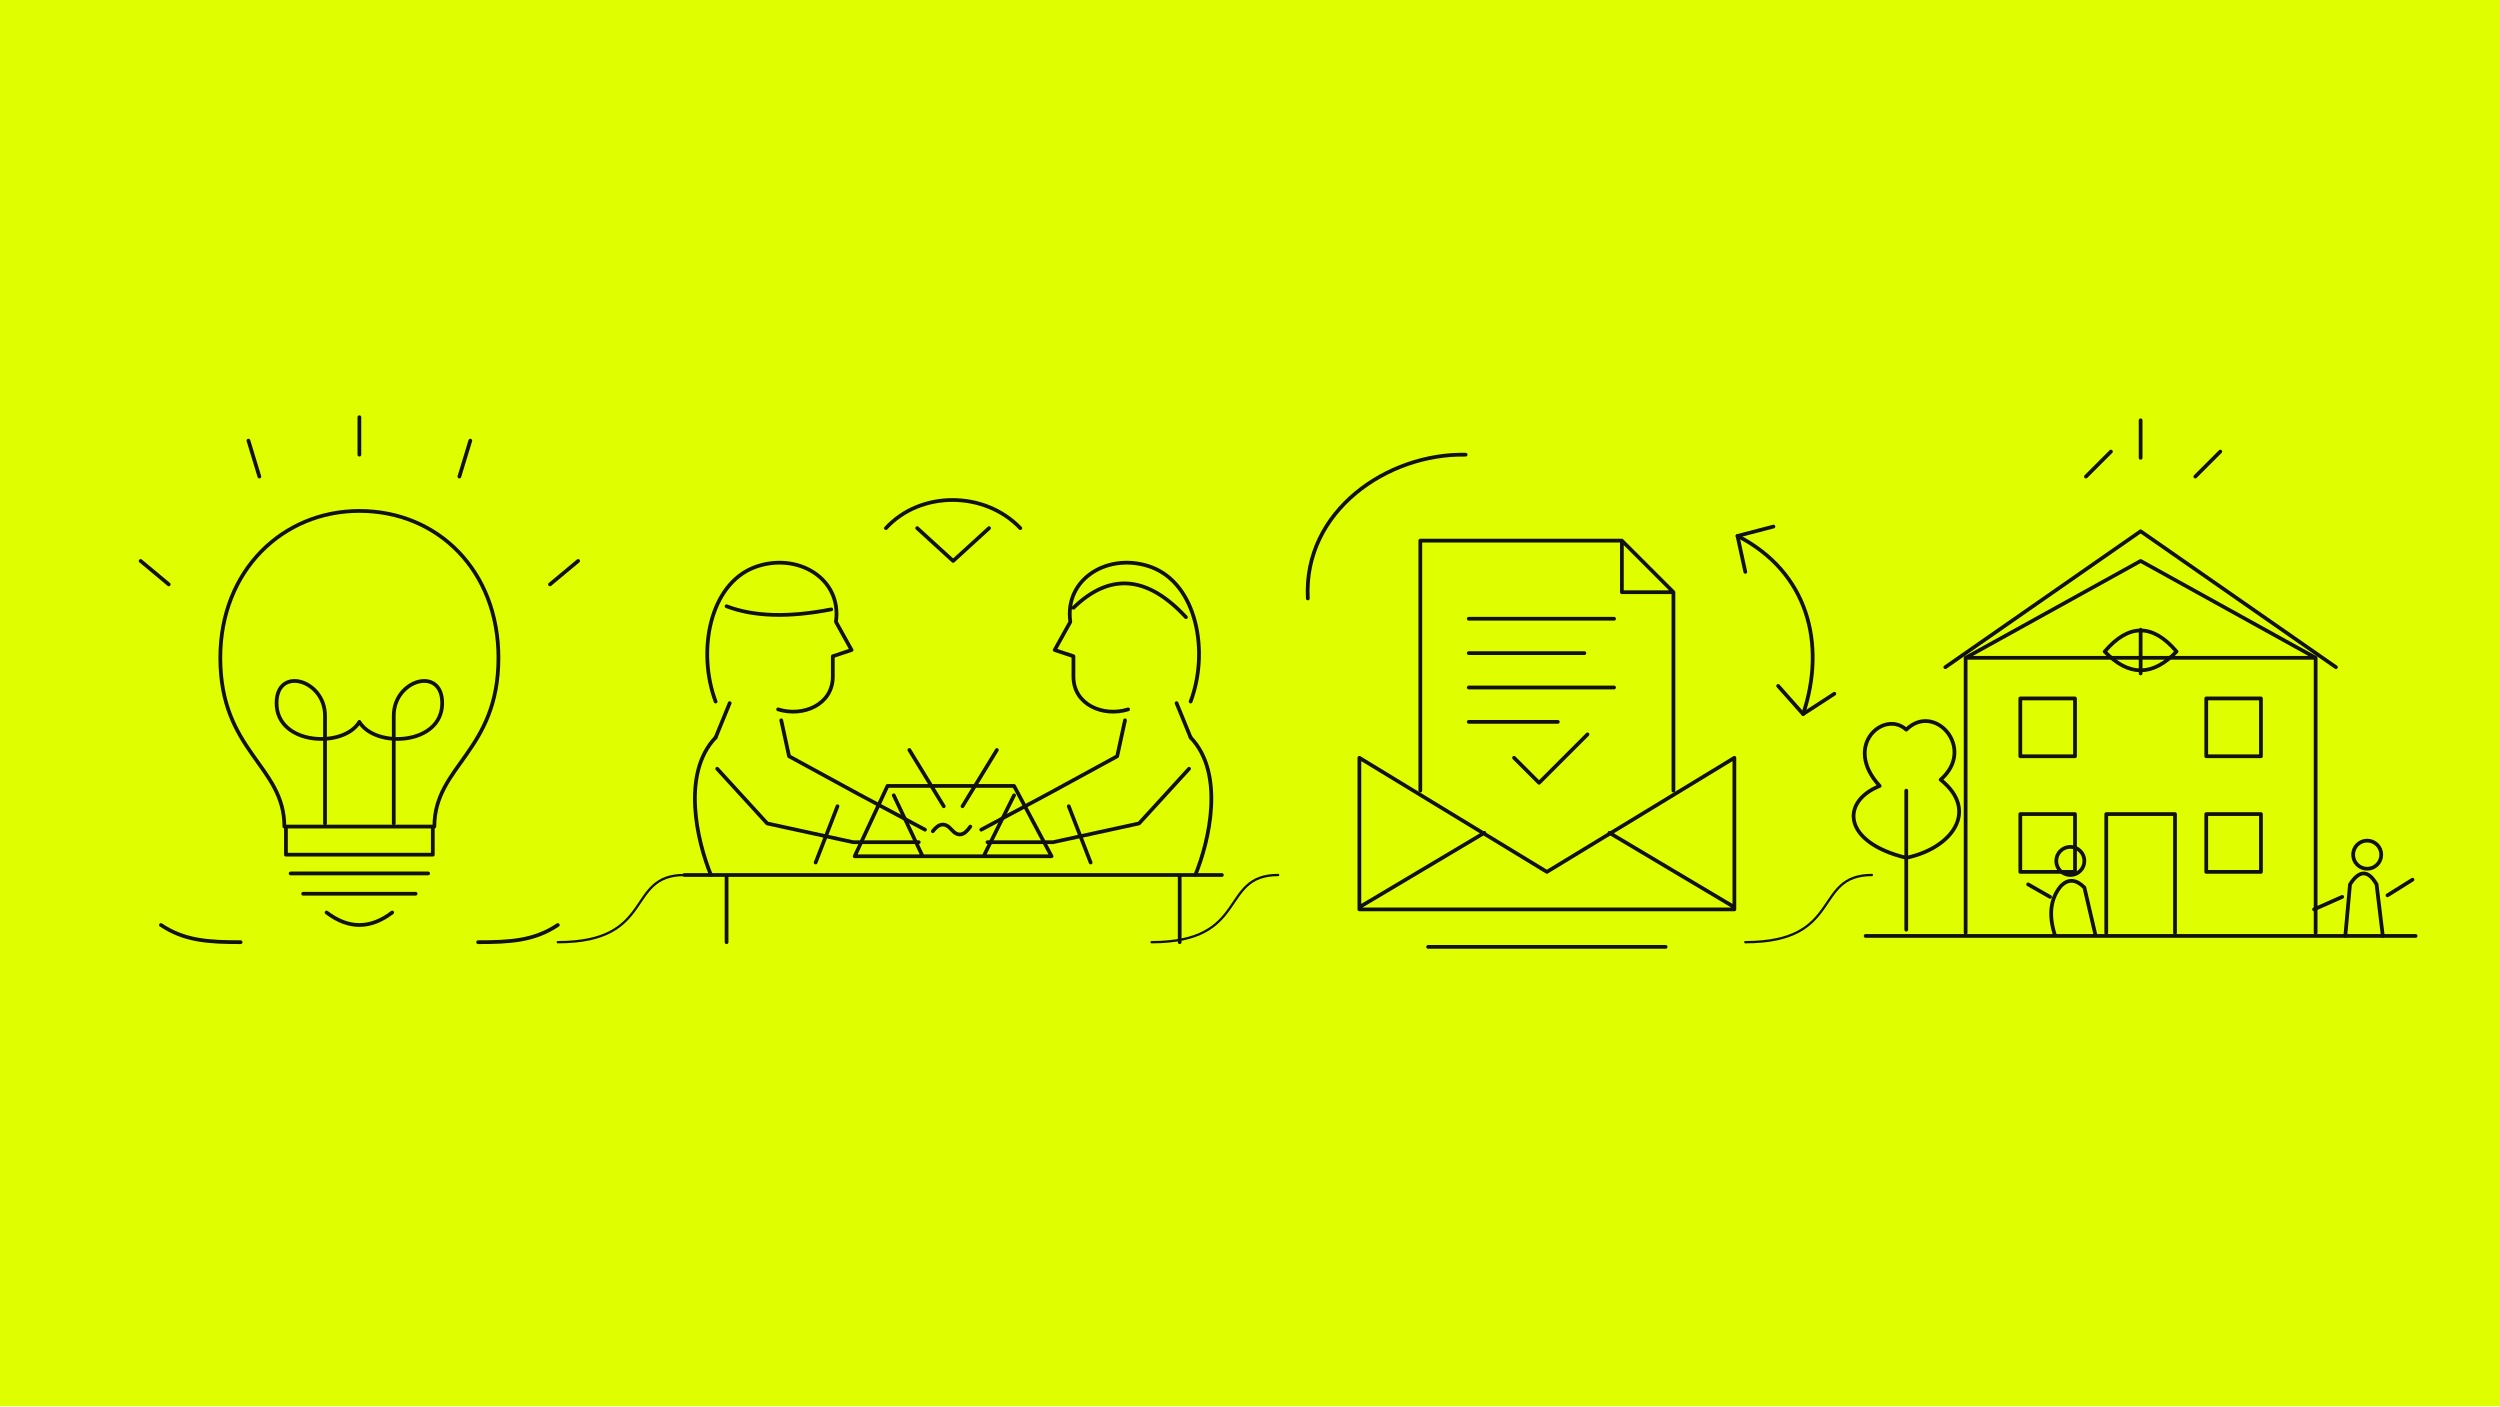
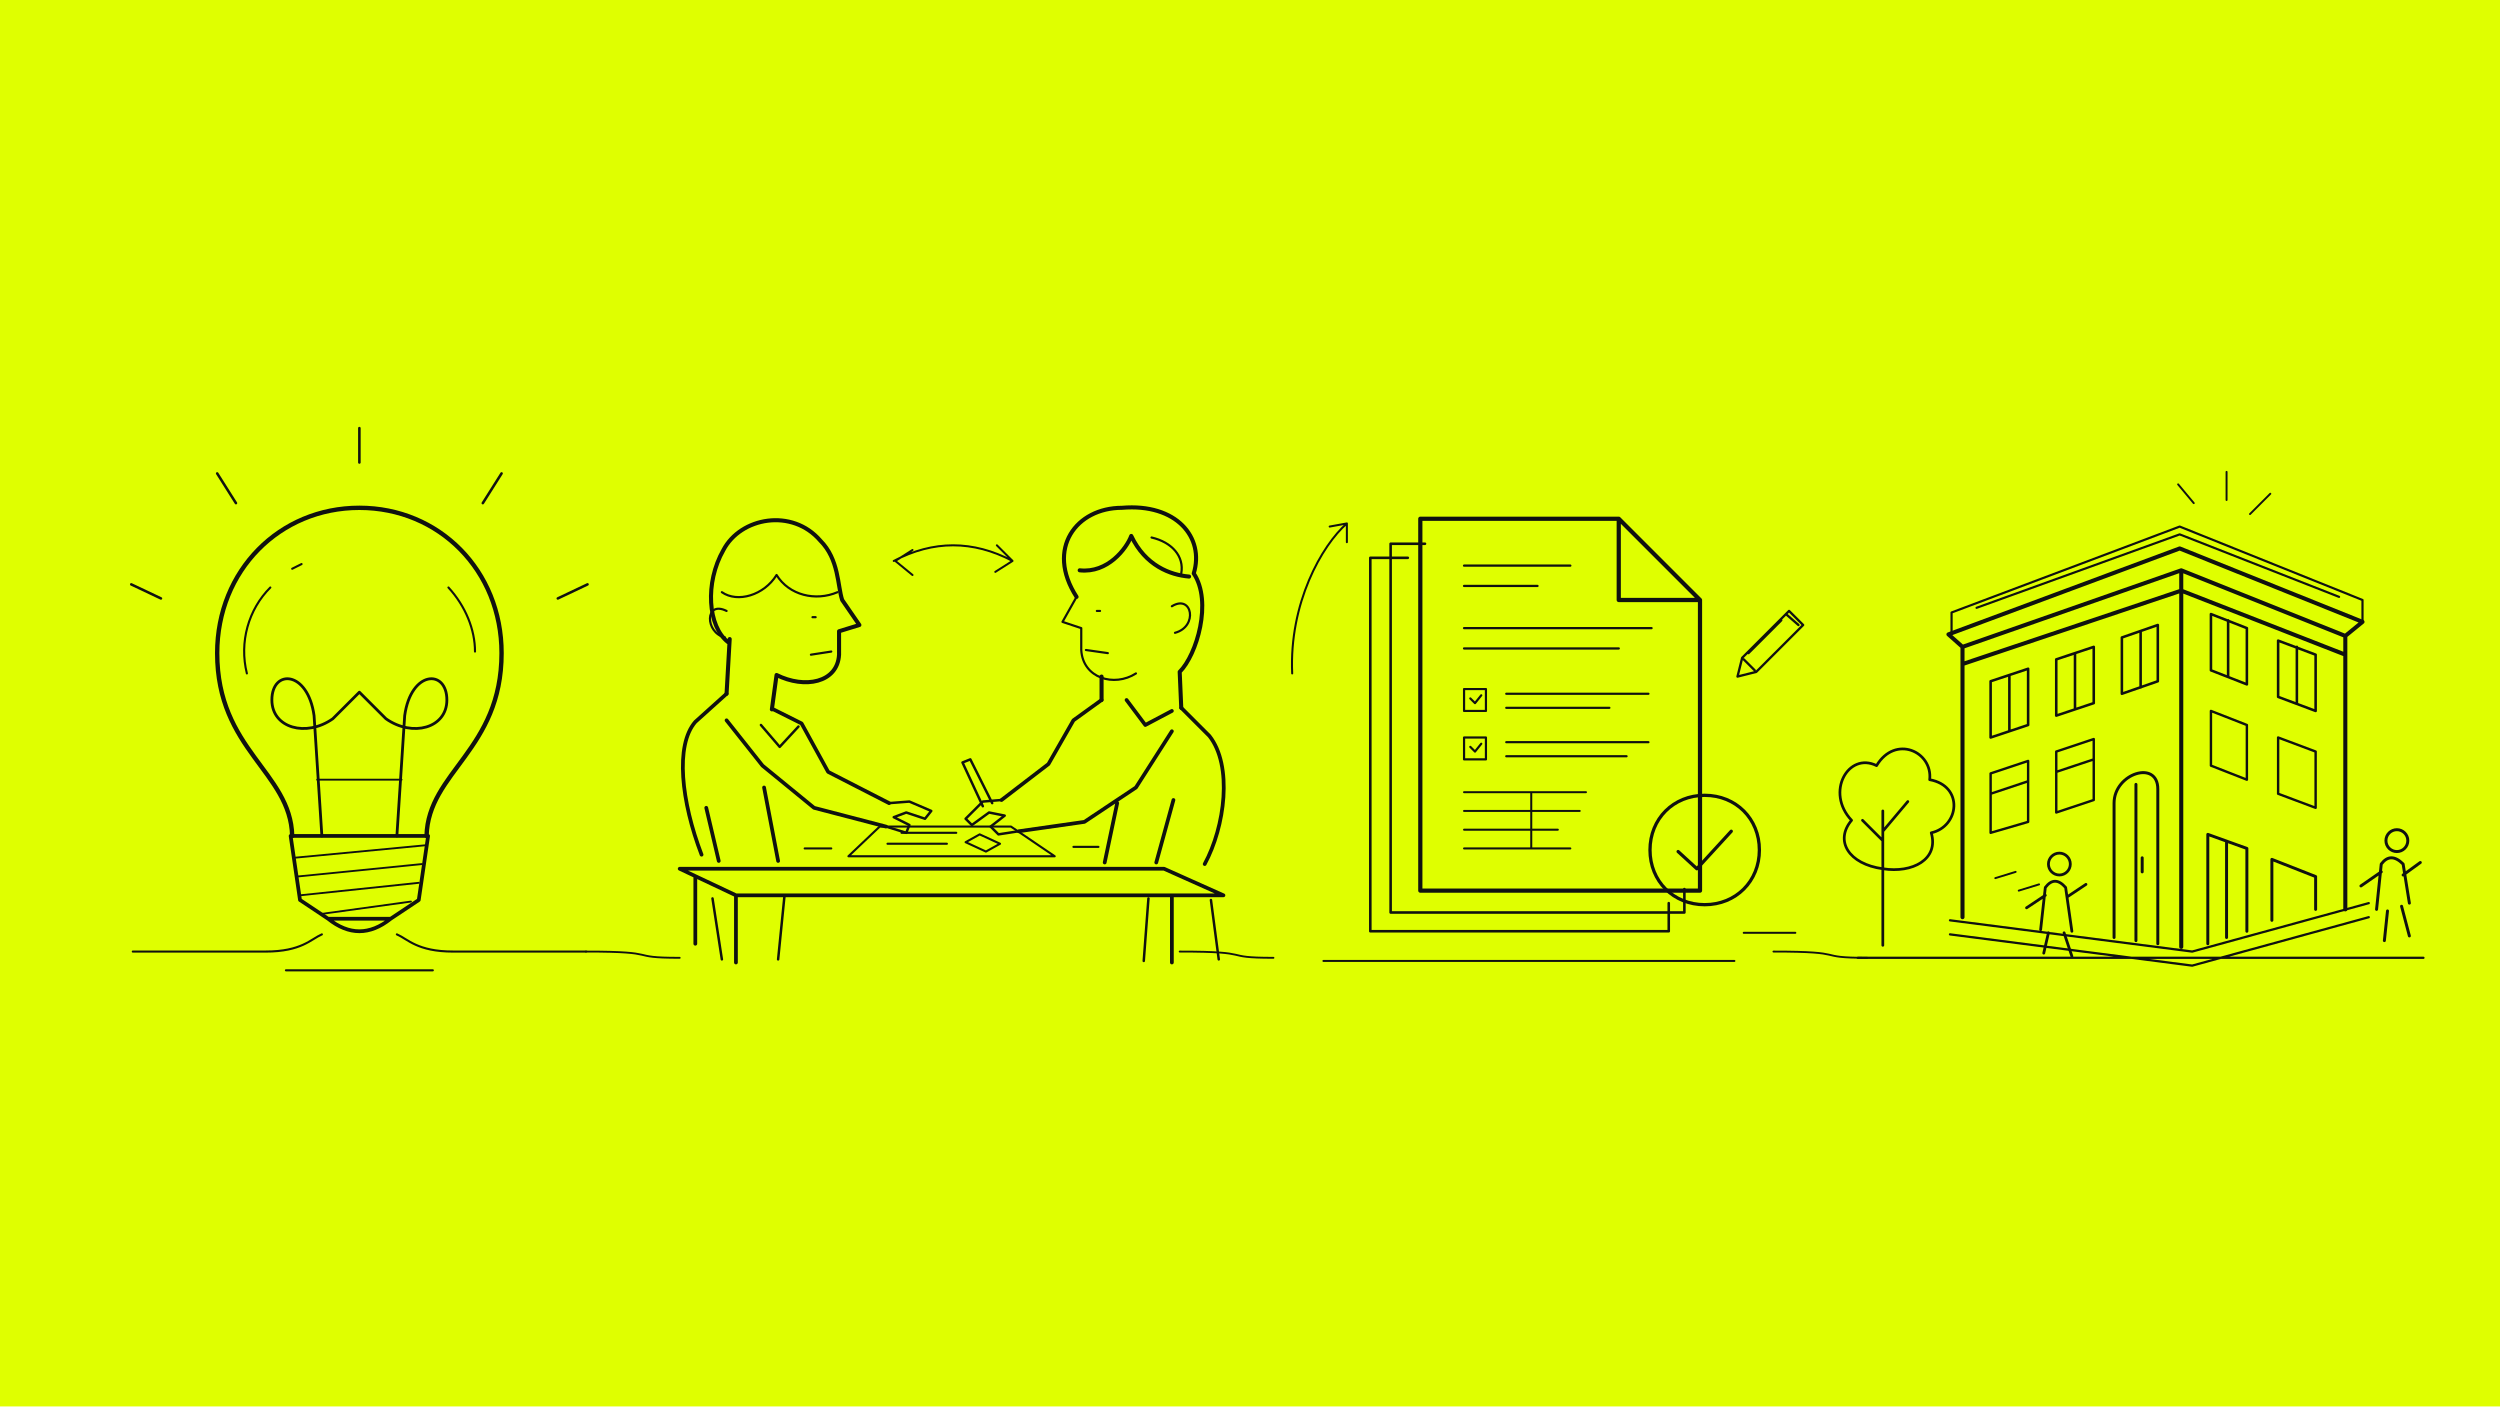
<svg xmlns="http://www.w3.org/2000/svg" viewBox="0 0 1600 900" width="1600" height="900" fill="none" stroke="#101110" stroke-width="2.4" stroke-linecap="round" stroke-linejoin="round" aria-hidden="true" focusable="false">
  <rect width="100%" height="100%" fill="#dfff00" stroke="none" />
  <g>
-     <g transform="translate(230 470) scale(1)">
-       <path d="M-48 59C-48 20-89 11-89-49C-89-105-49-143 0-143C50-143 89-105 89-49C89 11 48 20 48 59" pathLength="1" />
-       <path d="M-47 59H47V77H-47V59M-44 89H44M-36 102H36M-21 114Q0 130 21 114" pathLength="1" />
-       <path d="M-22 57V-12C-22-35-53-44-53-20C-53 7-10 9 0-8C10 9 53 7 53-20C53-44 22-35 22-12V57" pathLength="1" />
-       <path d="M-122-96L-140-111M-64-165L-71-188M0-179V-203M64-165L71-188M122-96L140-111" pathLength="1" />
-       <path d="M-127 122C-112 132-97 133-76 133M76 133C97 133 112 132 127 122" pathLength="1" />
-     </g>
-     <path d="M357 603C420 603 400 560 438 560" pathLength="1" stroke-width="1.5" />
-     <g transform="translate(610 470) scale(1)">
-       <path d="M-172 90H172M-145 91V133M145 91V133" pathLength="1" />
-       <path d="M-152-21C-164-53-156-96-127-107C-100-117-71-100-75-72L-65-54L-77-50V-37C-77-19-96-11-112-16M-145-82Q-119-72-78-80M-143-20L-152 2" pathLength="1" />
-       <path d="M-152 2C-174 25-164 68-155 90M-110-9L-105 14L-61 38L-18 61M-151 22L-119 57L-64 69L-22 69M-74 46L-88 82" pathLength="1" />
-       <path d="M152-21C164-53 156-96 127-107C100-117 71-100 75-72L65-54L77-50V-37C77-19 96-11 112-16M77-81Q112-115 149-75M143-20L152 2" pathLength="1" />
-       <path d="M152 2C174 25 164 68 155 90M110-9L105 14L61 38L18 61M151 22L119 57L64 69L22 69M74 46L88 82" pathLength="1" />
-       <path d="M-63 78L-42 33H39L63 78H-63M-38 39L-20 77M39 39L20 77M-13 62Q-7 54-1 61Q5 68 11 59M-6 46L-28 10M6 46L28 10" pathLength="1" />
-       <path d="M-43-132C-21-156 20-156 43-132M-23-132L0-111L23-132" pathLength="1" />
-     </g>
-     <path d="M737 603C800 603 780 560 818 560" pathLength="1" stroke-width="1.5" />
-     <g transform="translate(990 470) scale(1)">
-       <path d="M-120 15V112H120V15M-120 15L0 88L120 15M-119 110L-40 63M119 110L40 63" pathLength="1" />
-       <path d="M-81 36V-124H48L81-91V36M48-124V-91H81" pathLength="1" />
-       <path d="M-50-74H43M-50-52H24M-50-30H43M-50-8H7" pathLength="1" />
-       <path d="M-21 15L-5 31L26 0" pathLength="1" />
-       <path d="M-153-87C-156-143-102-180-52-179M122-127C167-104 179-58 164-13" pathLength="1" />
-       <path d="M122-127L127-104M122-127L145-133M164-13L148-31M164-13L184-26" pathLength="1" />
-       <path d="M-76 136H76" pathLength="1" />
-     </g>
-     <path d="M1117 603C1180 603 1160 560 1198 560" pathLength="1" stroke-width="1.5" />
-     <g transform="translate(1370 470) scale(1)">
-       <path d="M-176 129H176" pathLength="1" />
-       <path d="M-112 127V-49L0-111L112-49V127M-112-49H112M-125-43L0-130L125-43" pathLength="1" />
-       <path d="M-22 127V51H22V127M-77-23H-42V14H-77V-23M42-23H77V14H42V-23M-77 51H-42V88H-77V51M42 51H77V88H42V51" pathLength="1" />
-       <path d="M-23-53Q0-80 23-53Q0-29-23-53M0-67V-39" pathLength="1" />
-       <path d="M-150 125V36M-150 79C-191 69-192 43-167 33C-191 7-164-16-150-3C-132-21-105 9-128 29C-103 49-121 73-150 79" pathLength="1" />
-       <path d="M131 129L134 96Q143 82 151 96L155 129M136 77A9 9 0 1 1 154 77A9 9 0 1 1 136 77M129 104L111 112M158 103L174 93" pathLength="1" />
-       <path d="M-55 128Q-61 109-51 97Q-44 90-36 98L-29 128M-54 81A9 9 0 1 1-36 81A9 9 0 1 1-54 81M-58 104L-72 96" pathLength="1" />
-       <path d="M-35-165L-19-181M0-177V-201M35-165L51-181" pathLength="1" />
+     <g>
+       <g transform="translate(230 470) scale(1)">
+         <path d="M-43 65C-44 24-91 10-91-52C-91-105-51-145 0-145C51-145 91-105 91-52C91 10 44 24 43 65" stroke-width="2.8" pathLength="1" />
+         <path d="M-44 65H44L38 106L20 118H-20L-38 106L-44 65M-20 118Q0 134 20 118" stroke-width="2.4" pathLength="1" />
+         <path d="M-57-94C-71-80-77-59-72-39M-43-106L-37-109M57-94C68-82 74-67 74-53" stroke-width="1.35" pathLength="1" />
+         <path d="M-24 65L-29-12C-33-41-56-42-56-22C-56-4-34 2-17-10L0-27L17-10C34 2 56-4 56-22C56-42 33-41 29-12L24 65" stroke-width="1.8" pathLength="1" />
+         <path d="M-27 29H27M-42 79L42 71M-40 91L40 83M-38 103L38 95M-25 115L33 107" stroke-width="1.2" pathLength="1" />
+         <path d="M-127-87L-146-96M-79-148L-91-167M0-174V-196M79-148L91-167M127-87L146-96" stroke-width="1.65" pathLength="1" />
+         <path d="M-145 139H-60C-37 139-31 131-24 128M24 128C31 131 37 139 60 139H145M-47 151H47" stroke-width="1.35" pathLength="1" />
+       </g>
+       <g>
+         <path d="M375 609C425 609 400 613 435 613" pathLength="1" stroke-width="1.2" />
+       </g>
+       <g transform="translate(610 470) scale(1)">
+         <path d="M-175 86L135 86L173 103H-139L-175 86M-139 103V146M140 103V146M-165 91V134" stroke-width="2.4" pathLength="1" />
+         <path d="M-144-59C-157-69-159-97-147-118C-136-139-103-145-85-124C-73-112-74-95-71-86L-60-70L-73-66V-51C-74-33-95-29-113-38L-116-16M-143-61L-145-26" stroke-width="2.6" pathLength="1" />
+         <path d="M-148-91C-138-84-121-89-113-102C-105-89-88-85-74-91M-145-79C-159-86-159-65-146-62M-90-75H-88M-78-53L-91-51" stroke-width="1.4" pathLength="1" />
+         <path d="M-145-26L-165-8C-178 7-174 43-161 77M-115-16L-97-7L-80 24L-41 44M-145-9L-122 20L-89 47L-43 59M-158 47L-150 81M-121 34L-112 81" stroke-width="2.4" pathLength="1" />
+         <path d="M-41 44L-28 43L-14 49L-18 54L-30 50L-38 53L-28 58L-30 63L-43 59M-123-6L-111 8L-99-5M-154 105L-148 144M-108 104L-112 144" stroke-width="1.6" pathLength="1" />
+         <path d="M79-88C59-119 79-145 108-145C143-148 161-126 154-103C166-85 156-51 145-40L146-17M95-37L95-22M81-105C99-103 111-119 114-127C123-108 139-102 151-101" stroke-width="2.6" pathLength="1" />
+         <path d="M79-88L70-72L82-68V-54C83-36 103-30 117-39M140-82C153-90 157-69 142-65M92-79H94M85-54L99-52M127-126C140-123 148-114 146-103" stroke-width="1.4" pathLength="1" />
+         <path d="M95-22L77-9L61 19L31 42M146-17L164 1C179 20 174 59 161 83M140-2L117 34L84 56L42 62M141 42L130 82M105 44L97 82M111-22L123-6L140-15" stroke-width="2.4" pathLength="1" />
+         <path d="M31 42L19 43L8 54L12 58L23 50L33 52L24 59L29 64L42 62M19 46L6 18L11 16L25 44M125 105L122 145M165 106L170 144" stroke-width="1.6" pathLength="1" />
+         <path d="M-67 78L-47 59H37L65 78H-67M-33 63H2M-42 70H-4M17 64L30 70L21 75L8 69L17 64M-95 73H-78M77 72H93" stroke-width="1.35" pathLength="1" />
+         <path d="M-38-111Q0-131 38-111M28-121L38-111L27-104M-26-102L-37-111L-26-118" stroke-width="1.3" pathLength="1" />
+       </g>
+       <g>
+         <path d="M755 609C805 609 780 613 815 613" pathLength="1" stroke-width="1.2" />
+       </g>
+       <g transform="translate(990 470) scale(1)">
+         <path d="M-113-113H-89M-113-113V126H78V108M-100-122H-78M-100-122V114H88V99" stroke-width="1.65" pathLength="1" />
+         <path d="M-81-138H46L98-86V100H-81V-138M46-138V-86H98" stroke-width="2.7" pathLength="1" />
+         <path d="M-53-108H15M-53-95H-6M-53-68H67M-53-55H46" stroke-width="1.45" pathLength="1" />
+         <path d="M-53-29H-39V-15H-53V-29M-49-23L-46-20L-42-25M-26-26H65M-26-17H40" stroke-width="1.4" pathLength="1" />
+         <path d="M-53 2H-39V16H-53V2M-49 8L-46 11L-42 6M-26 5H65M-26 14H51" stroke-width="1.4" pathLength="1" />
+         <path d="M-53 37H25M-53 49H21M-53 61H7M-53 73H15M-10 37V73" stroke-width="1.3" pathLength="1" />
+         <path d="M101 39C121 39 136 54 136 74C136 94 121 109 101 109C81 109 66 94 66 74C66 54 81 39 101 39M84 75L96 86L118 62" stroke-width="2.1" pathLength="1" />
+         <path d="M125-49L155-79L164-70L134-40L122-37L125-49M153-77L161-70M126-48L133-41M129-52L150-73" stroke-width="1.5" pathLength="1" />
+         <path d="M-163-39C-165-84-144-121-128-135M-139-133L-128-135L-128-123M126 127H159M-143 145H120" stroke-width="1.3" pathLength="1" />
+       </g>
+       <g>
+         <path d="M1135 609C1185 609 1160 613 1195 613" pathLength="1" stroke-width="1.2" />
+       </g>
+       <g transform="translate(1370 470) scale(1)">
+         <path d="M-181 143H181M-122 128L33 148L146 117M-122 119L33 139L146 108" stroke-width="1.45" pathLength="1" />
+         <path d="M-114 117V-56L26-105L26 136M26-105L131-63V112M-114-56L-123-64L25-119L142-72L131-63M-114-45L26-92L131-51" stroke-width="2.6" pathLength="1" />
+         <path d="M-121-64V-78L25-133L142-86V-72M-105-81L25-128L127-88" stroke-width="1.4" pathLength="1" />
+         <path d="M-96-34L-72-42V-6L-96 2V-34M-54-48L-30-56V-20L-54-12V-48M-12-62L11-70V-34L-12-26V-62M-84-38V-2M-42-52V-16M0-66V-30" stroke-width="1.65" pathLength="1" />
+         <path d="M45-77L68-68V-32L45-41V-77M88-60L112-51V-15L88-24V-60M56-73V-37M100-56V-20" stroke-width="1.65" pathLength="1" />
+         <path d="M-96 25L-72 17V56L-96 63V25M-54 11L-30 3V42L-54 50V11M-96 38L-72 30M-54 24L-30 16M45-15L68-6V29L45 20V-15M88 2L112 11V47L88 38V2" stroke-width="1.55" pathLength="1" />
+         <path d="M-17 130V44C-17 25 11 16 11 35V134M-3 32V132M1 79V88M43 134V64L68 73V126M55 69V130M84 119V80L112 91V112" stroke-width="1.9" pathLength="1" />
+         <path d="M-165 135V49M-165 86C-187 83-196 68-185 55C-202 37-187 11-169 20C-157 0-133 11-135 29C-113 33-116 59-134 63C-129 80-146 89-165 86M-165 68L-178 55M-165 62L-149 43" stroke-width="1.75" pathLength="1" />
+         <path d="M151 112L154 83Q160 75 168 83L172 108M157 68A7 7 0 1 1 171 68A7 7 0 1 1 157 68M154 88L141 97M168 90L179 82M158 113L156 132M167 110L172 129" stroke-width="1.9" pathLength="1" />
+         <path d="M-64 125L-61 98Q-55 90-48 98L-44 126M-59 83A7 7 0 1 1-45 83A7 7 0 1 1-59 83M-61 103L-73 111M-47 104L-35 96M-59 127L-62 140M-49 127L-44 142" stroke-width="1.8" pathLength="1" />
+         <path d="M-93 92L-80 88M-78 100L-65 96M55-150V-168M70-141L83-154M34-148L24-160" stroke-width="1.25" pathLength="1" />
+       </g>
    </g>
  </g>
+   <rect width="100%" height="150" fill="#dfff00" stroke="none" />
+   <rect y="820" width="100%" height="80" fill="#dfff00" stroke="none" />
</svg>
